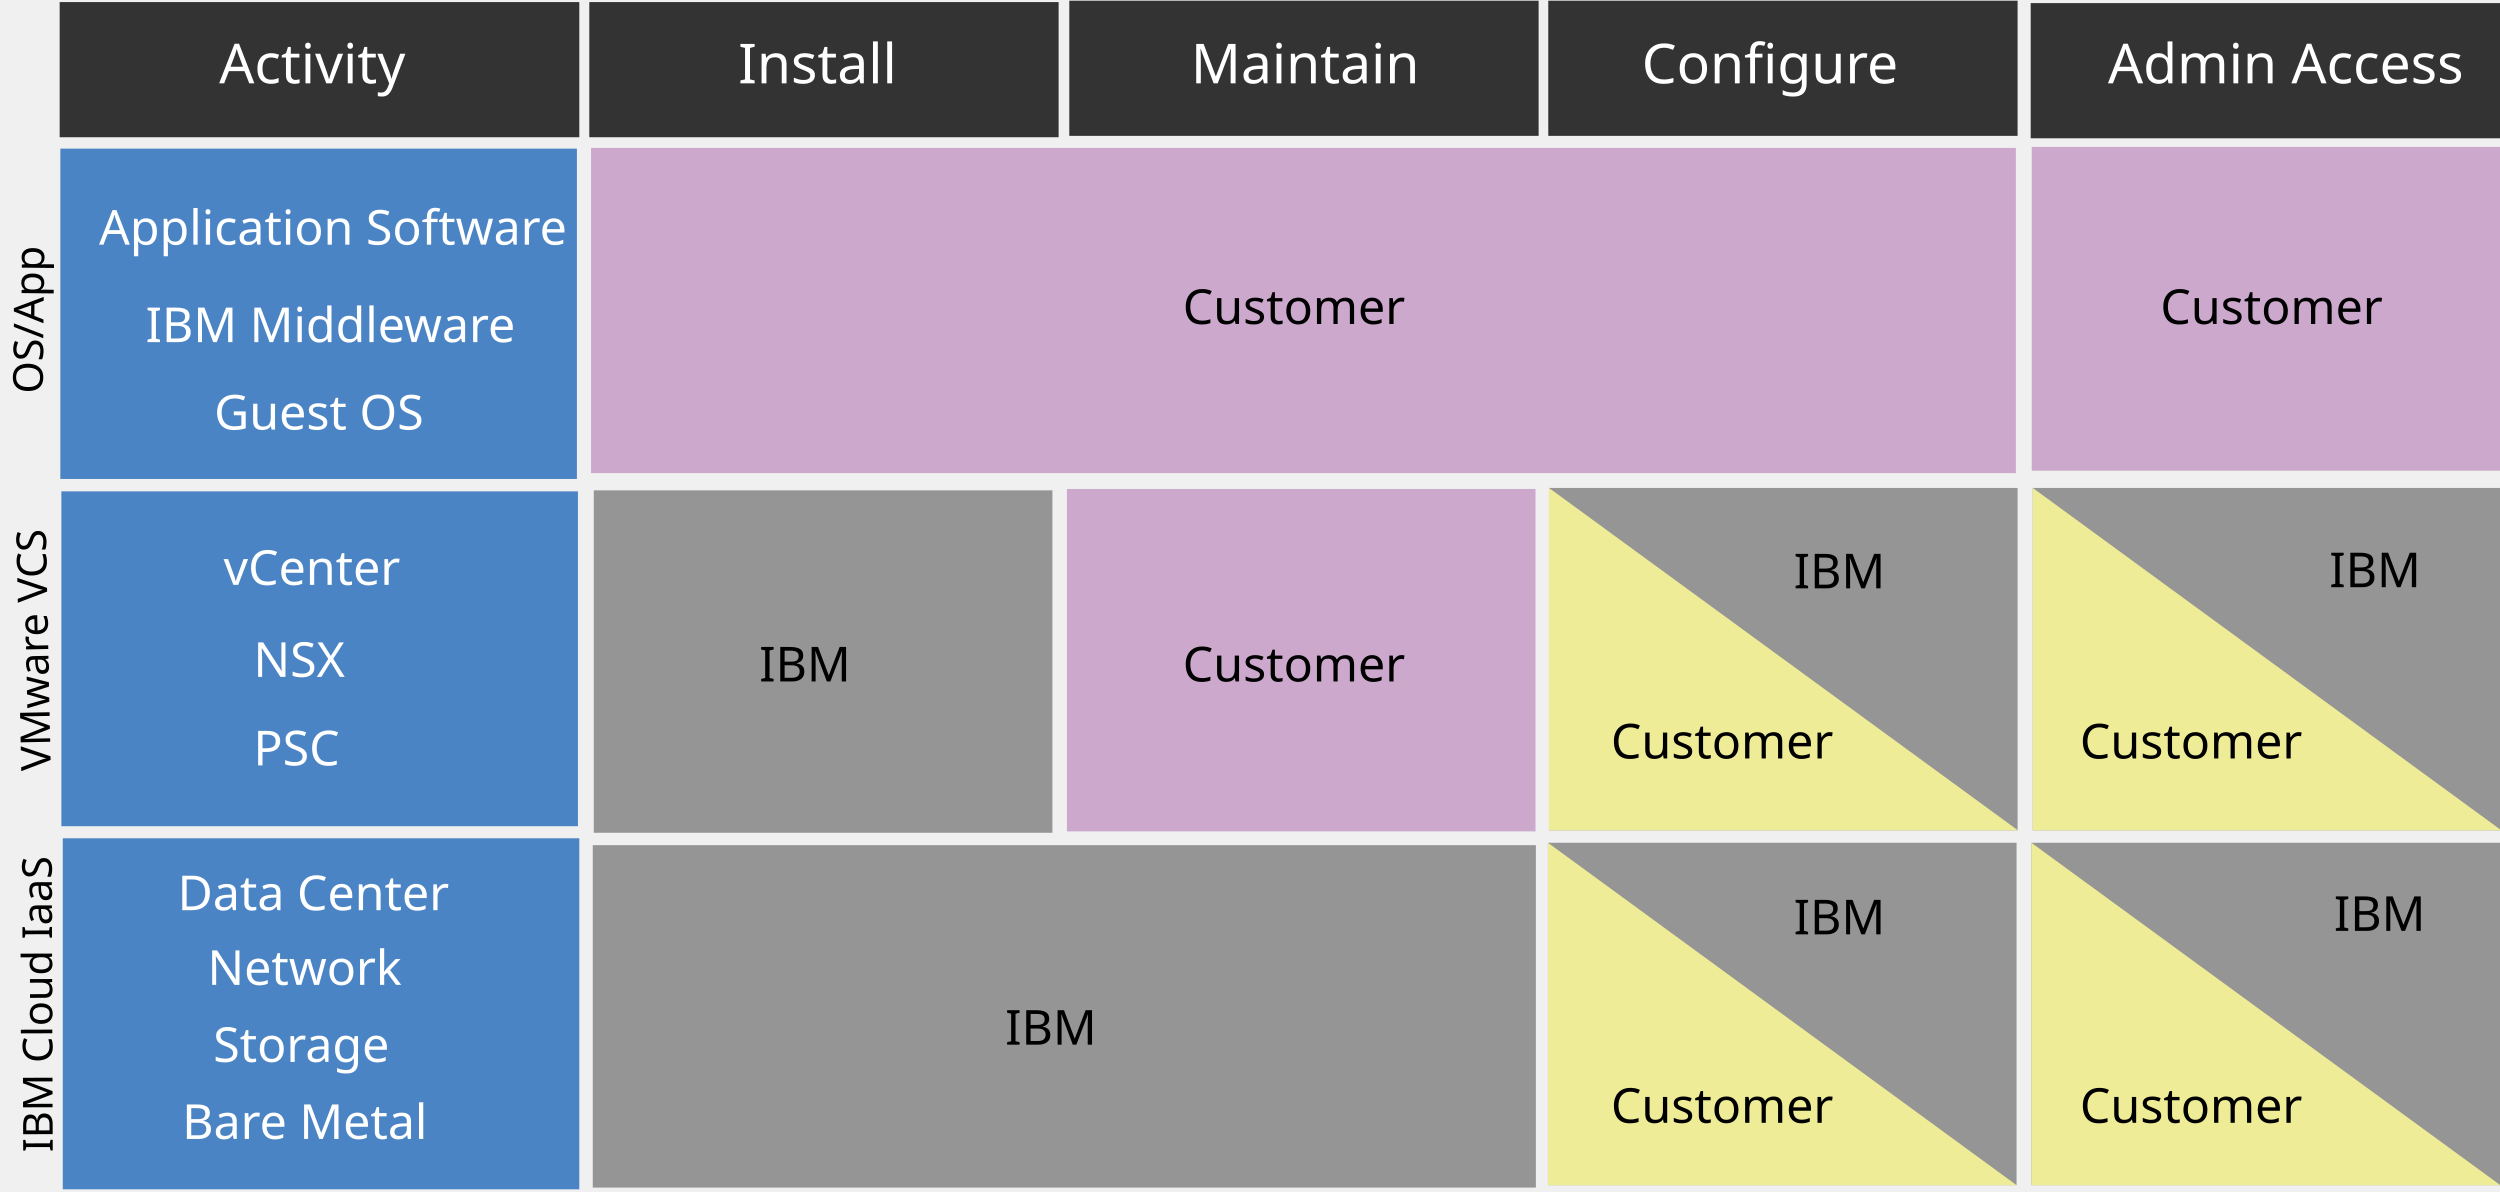
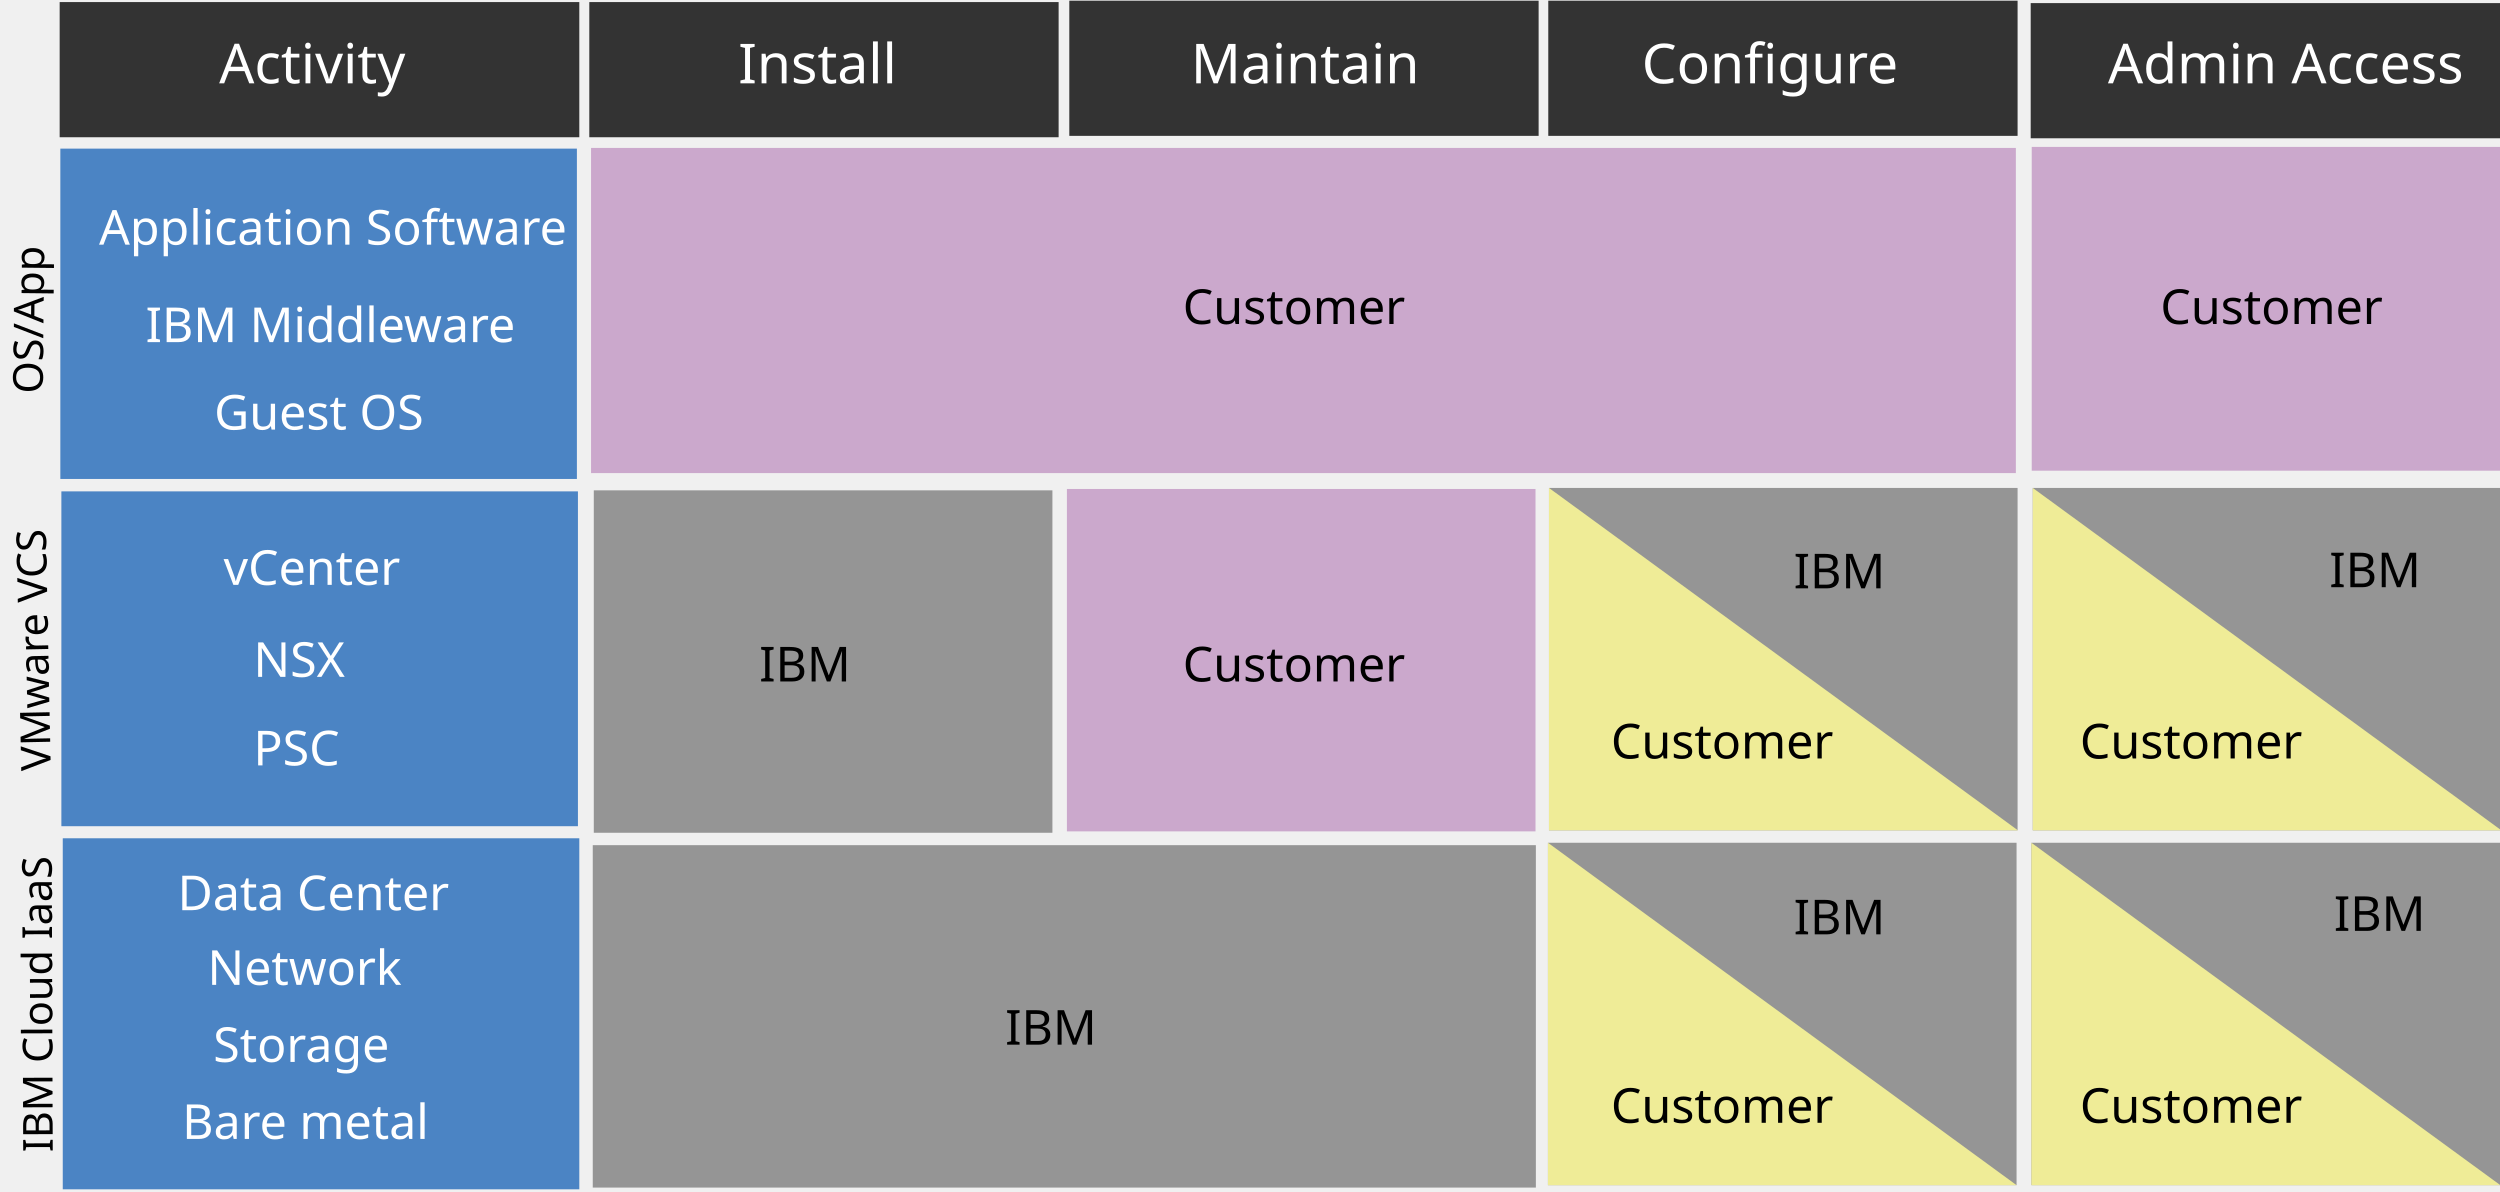
<svg xmlns="http://www.w3.org/2000/svg" enable-background="new 0 0 725 345.4" version="1.1" viewBox="0 0 725 345.4" xml:space="preserve">
  <style type="text/css">
	.st0{fill:#4B84C4;}
	.st1{fill:#959595;}
	.st2{fill:#CBA8CC;}
	.st3{fill:#333333;}
	.st4{font-family:'IBMPlexSans';}
	.st5{font-size:14px;}
	.st6{fill:#FFFFFF;}
	.st7{font-size:12px;}
	.st8{font-family:'IBMPlexSans-Bold';}
	.st9{font-size:16px;}
	.st10{fill:#EFEC97;}
</style>
  <rect class="st0" x="17.5" y="43.1" width="149.8" height="95.8" />
  <rect class="st0" x="17.8" y="142.5" width="149.8" height="97.1" />
  <rect class="st0" x="18.2" y="243.1" width="149.8" height="101.8" />
  <rect class="st1" x="172.2" y="142.2" width="133" height="99.3" />
  <rect class="st2" x="309.4" y="141.8" width="135.9" height="99.3" />
  <rect class="st1" x="449.2" y="141.5" width="135.9" height="99.3" />
  <rect class="st1" x="171.9" y="245.1" width="273.5" height="99.3" />
  <rect class="st2" x="171.4" y="42.9" width="413.2" height="94.3" />
  <rect class="st2" x="589.2" y="42.6" width="135.9" height="93.9" />
  <rect class="st3" x="17.3" y=".6" width="150.7" height="39.2" />
  <rect class="st3" x="170.9" y=".6" width="136.1" height="39.2" />
  <rect class="st3" x="310.1" y=".2" width="136.1" height="39.2" />
  <rect class="st3" x="449" y=".2" width="136.1" height="39.2" />
  <rect class="st3" x="588.9" y=".9" width="136.1" height="39.2" />
  <text class="st4 st5" transform="translate(343 197.62)">Customer</text>
  <text class="st4 st5" transform="translate(220.17 197.62)">IBM</text>
  <text class="st4 st5" transform="translate(291.5 302.96)">IBM</text>
  <text class="st4 st5" transform="translate(626.5 93.957)">Customer</text>
  <text class="st4 st5" transform="translate(343 93.957)">Customer</text>
  <g id="Bare_Metal">
-     <text class="st6 st4 st5" transform="translate(52.834 330.29)">Bare Metal</text>
+     <text class="st6 st4 st5" transform="translate(52.834 330.29)">Bare metal</text>
  </g>
  <g id="Storage">
    <text class="st6 st4 st5" transform="translate(61.834 307.96)">Storage</text>
  </g>
  <g id="Network">
    <text class="st6 st4 st5" transform="translate(60.166 285.62)">Network</text>
  </g>
  <g id="data_center">
    <text class="st6 st4 st5" transform="translate(51.5 263.96)">Data Center</text>
  </g>
  <g id="PSC">
    <text class="st6 st4 st5" transform="translate(73.5 221.96)">PSC</text>
  </g>
  <g id="NSX">
    <text class="st6 st4 st5" transform="translate(73.5 196.29)">NSX</text>
  </g>
  <g id="vCenter">
    <text class="st6 st4 st5" transform="translate(64.834 169.62)">vCenter</text>
  </g>
  <g id="Guest_OS">
    <text class="st6 st4 st5" transform="translate(62.101 124.58)">Guest OS</text>
  </g>
  <g id="IBM_middleware">
    <text class="st6 st4 st5" transform="translate(42.219 99.212)">IBM Middleware</text>
  </g>
  <g id="Application_software">
    <text class="st6 st4 st5" transform="translate(28.722 70.951)">Application Software</text>
  </g>
  <text class="st4 st7" transform="matrix(-.00344 -1 1 -.00344 15.294 334.12)">IBM Cloud IaaS</text>
  <g id="vmware_vcs">
    <text class="st4 st7" transform="matrix(-.02045 -.9998 .9998 -.02045 14.726 223.46)">VMware VCS</text>
  </g>
  <g id="OS_x2F_APP">
    <text class="st4 st7" transform="matrix(.01087 -.9999 .9999 .01087 12.374 114.17)">OS/App</text>
  </g>
  <g id="Admin_access">
    <text class="st6 st8 st9" transform="translate(611.3 24.16)">Admin Access</text>
  </g>
  <g id="Configure">
    <text class="st6 st8 st9" transform="translate(476.12 24.16)">Configure</text>
  </g>
  <g id="Maintain">
    <text class="st6 st8 st9" transform="translate(345.36 24.16)">Maintain</text>
  </g>
  <g id="Install">
    <text class="st6 st8 st9" transform="translate(214.08 24.16)">Install</text>
  </g>
  <g id="Activity">
    <text class="st6 st8 st9" transform="translate(63.559 24.16)">Activity</text>
  </g>
  <polygon class="st10" points="449.2 141.5 585.2 240.8 449.2 240.8" />
  <rect class="st1" x="448.9" y="244.4" width="135.9" height="99.3" />
  <polygon class="st10" points="448.9 244.4 584.8 343.7 448.9 343.7" />
  <rect class="st1" x="589.1" y="244.4" width="135.9" height="99.3" />
  <polygon class="st10" points="589.1 244.4 725.1 343.7 589.1 343.7" />
  <rect class="st1" x="589.5" y="141.5" width="135.9" height="99.3" />
  <polygon class="st10" points="589.5 141.5 725.4 240.8 589.5 240.8" />
  <text class="st4 st5" transform="translate(467.17 219.96)">Customer</text>
  <text class="st4 st5" transform="translate(467.17 325.62)">Customer</text>
  <text class="st4 st5" transform="translate(603.17 219.96)">Customer</text>
  <text class="st4 st5" transform="translate(603.17 325.62)">Customer</text>
  <text class="st4 st5" transform="translate(520.17 170.62)">IBM</text>
  <text class="st4 st5" transform="translate(520.17 270.96)">IBM</text>
  <text class="st4 st5" transform="translate(675.5 170.29)">IBM</text>
  <text class="st4 st5" transform="translate(676.83 269.96)">IBM</text>
</svg>
